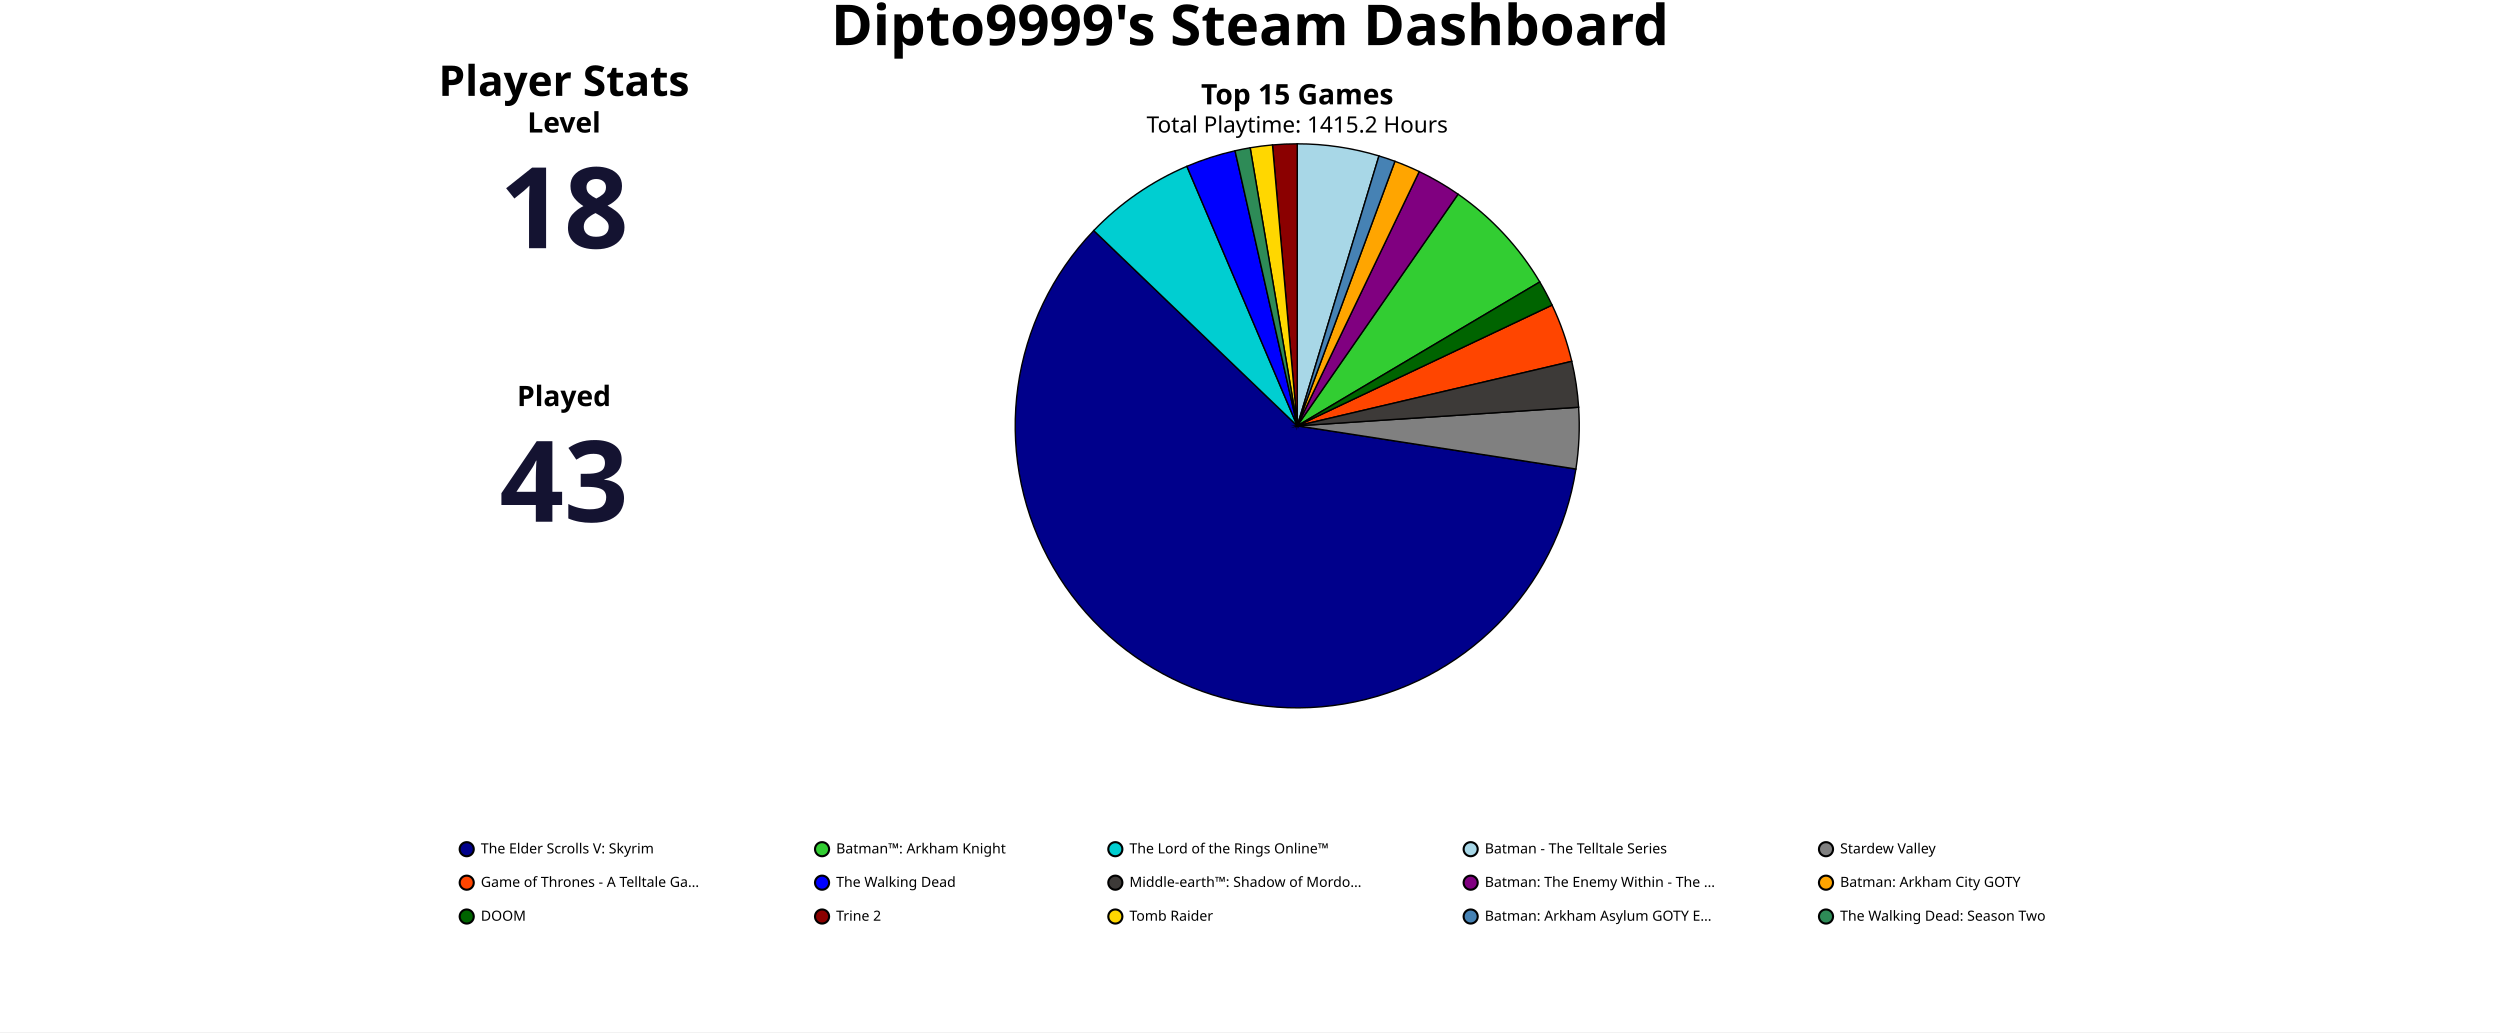
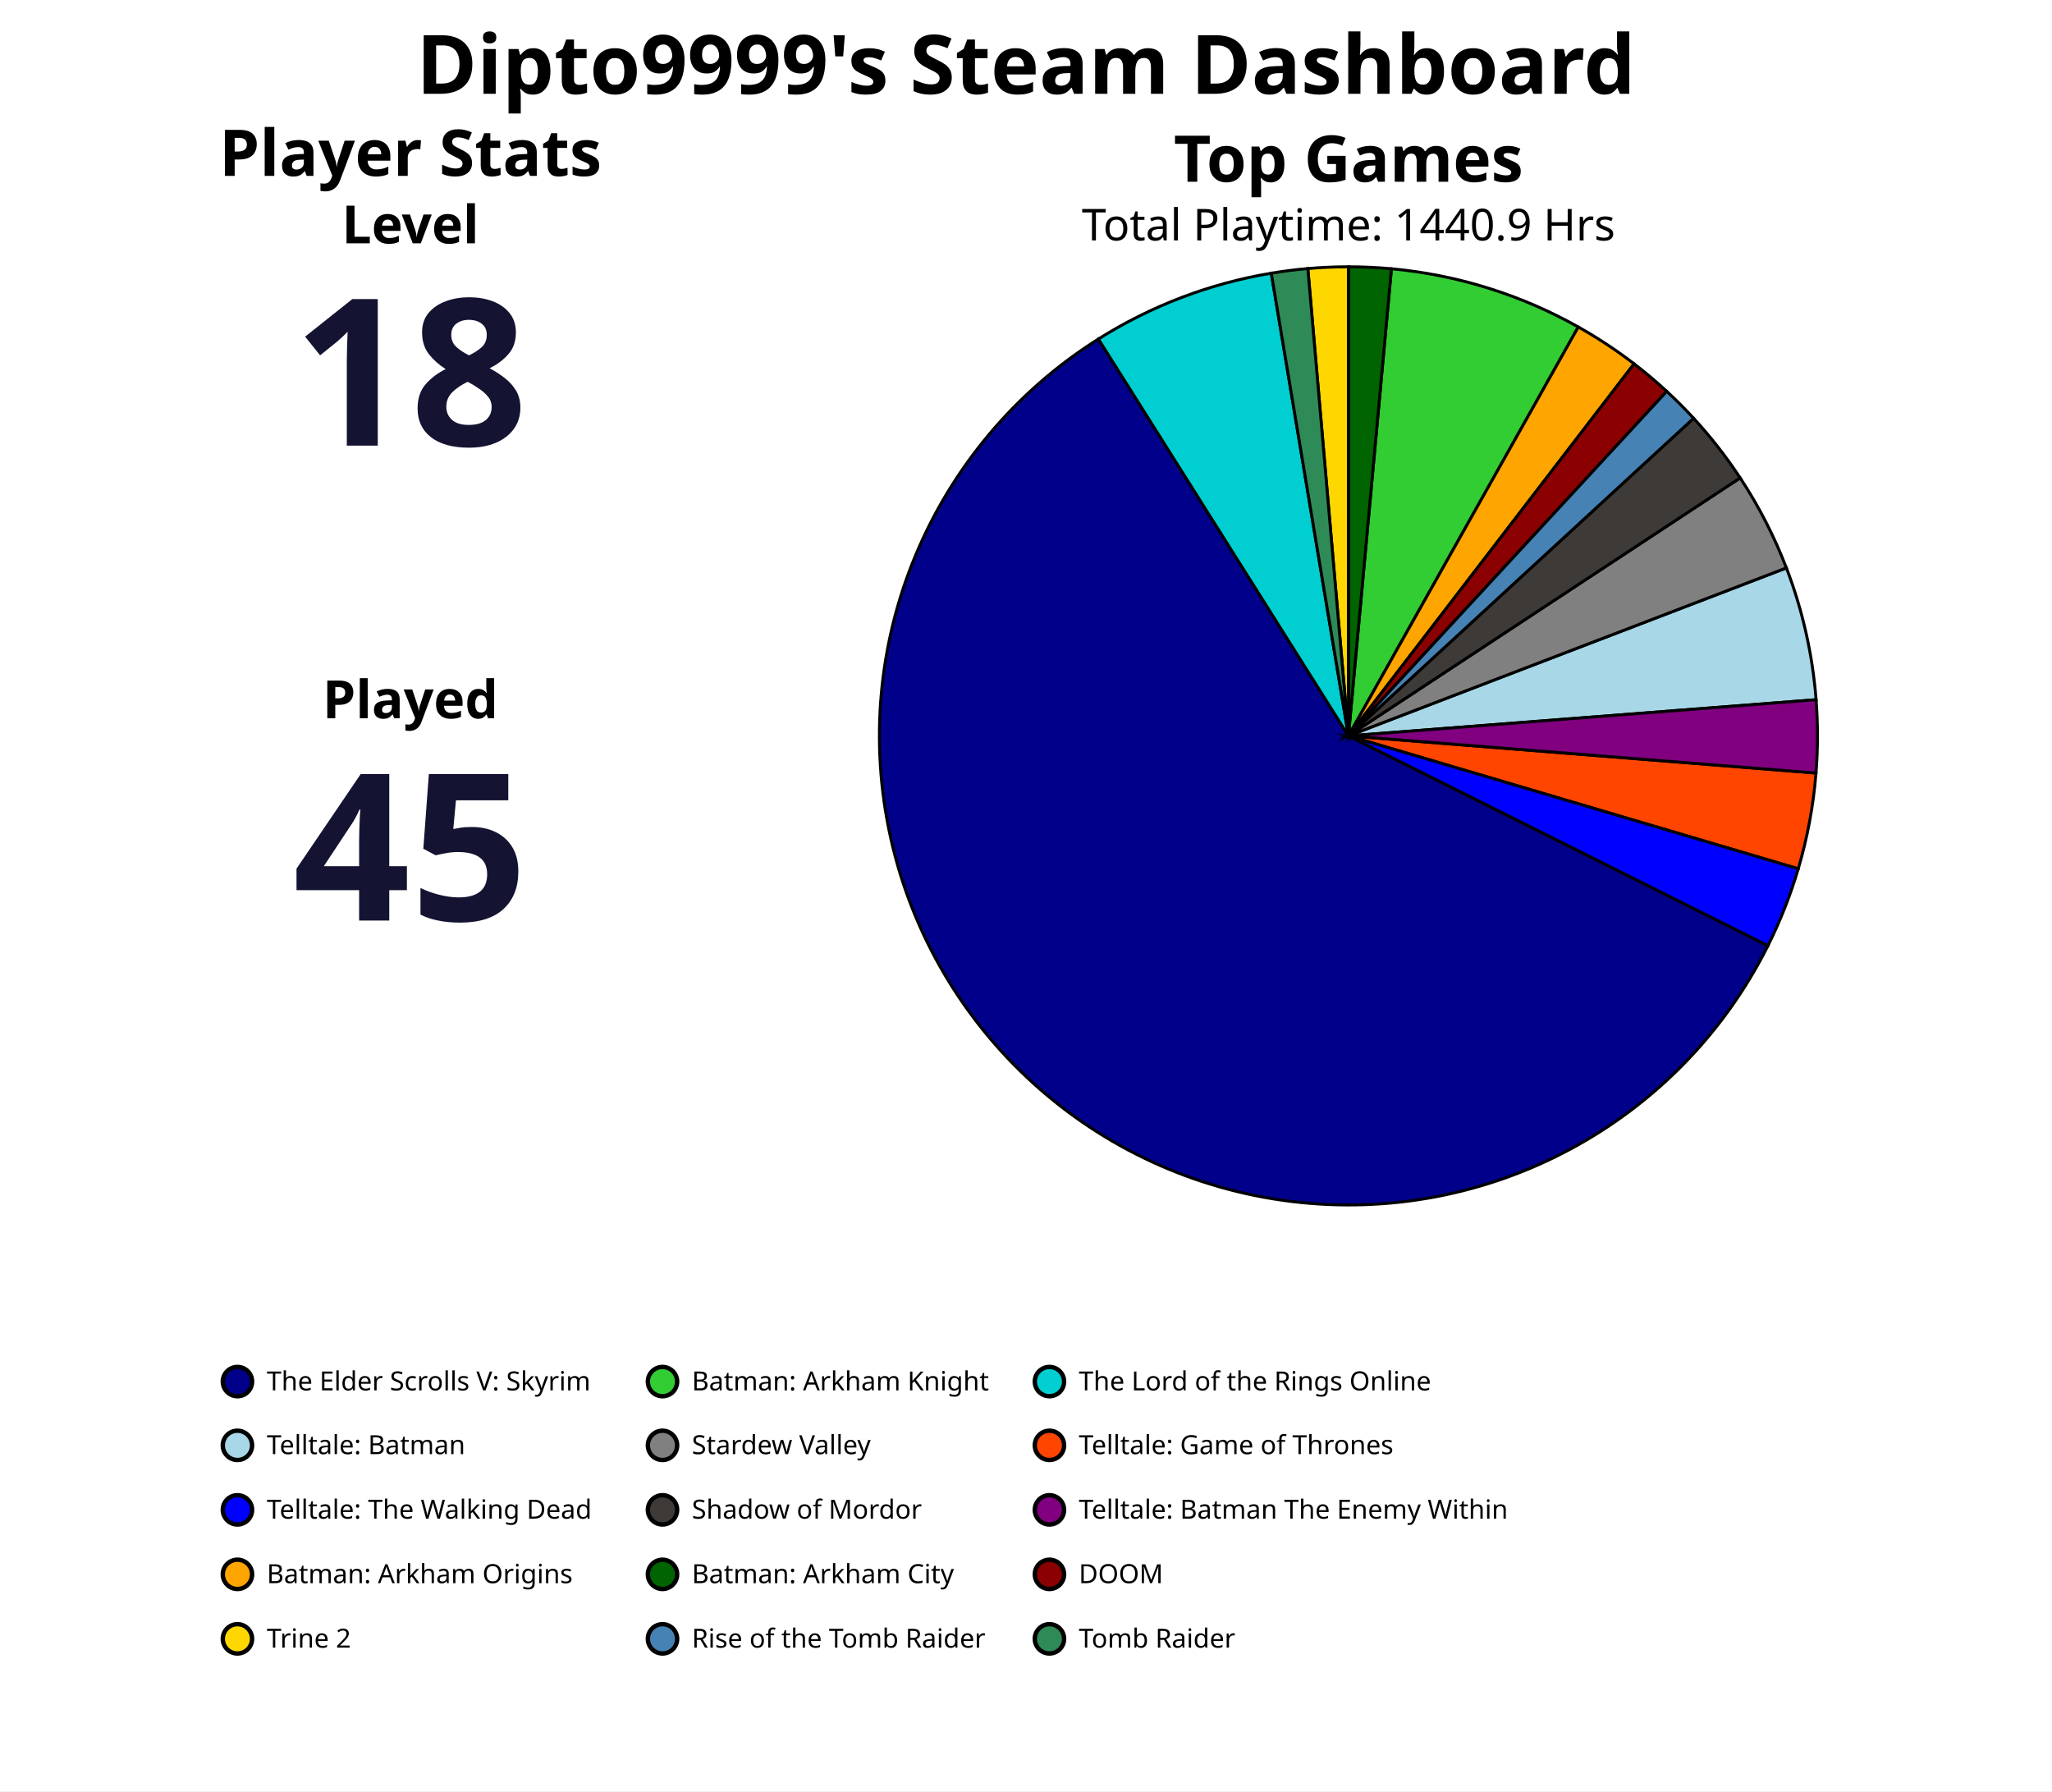
- <svg xmlns="http://www.w3.org/2000/svg" version="1.1" class="marks" width="1773" height="732" viewBox="0 0 1773 732">
-   <rect width="1773" height="732" fill="white" />
-   <g fill="none" stroke-miterlimit="10" transform="translate(250,102)">
+ <svg xmlns="http://www.w3.org/2000/svg" version="1.1" class="marks" width="700" height="611" viewBox="0 0 700 611">
+   <rect width="700" height="611" fill="white" />
+   <g fill="none" stroke-miterlimit="10" transform="translate(40,91)">
    <g class="mark-group role-frame root" role="graphics-object" aria-roledescription="group mark container">
      <g transform="translate(0,0)">
        <path class="background" aria-hidden="true" d="M0,0h0v0h0Z" />
        <g>
          <g class="mark-group role-scope concat_0_group" role="graphics-object" aria-roledescription="group mark container">
            <g transform="translate(0,0)">
              <path class="background" aria-hidden="true" d="M0,0h0v0h0Z" />
              <g>
                <g class="mark-group role-scope concat_0_concat_0_group" role="graphics-object" aria-roledescription="group mark container">
                  <g transform="translate(0,0)">
-                     <path class="background" aria-hidden="true" d="M0,0h300v150h-300Z" stroke="#ddd" stroke-opacity="0" stroke-width="1.5" />
+                     <path class="background" aria-hidden="true" d="M0,0h200v120h-200Z" stroke="#ddd" stroke-opacity="0" stroke-width="1.5" />
                    <g>
                      <g class="mark-text role-mark concat_0_concat_0_marks" role="graphics-object" aria-roledescription="text mark container">
-                         <text aria-label="Metric: Level; Value: 18" role="graphics-symbol" aria-roledescription="text mark" text-anchor="middle" transform="translate(150,74)" font-family="sans-serif" font-size="80px" font-weight="bold" fill="#141331">18</text>
+                         <text aria-label="Metric: Level; Value: 18" role="graphics-symbol" aria-roledescription="text mark" text-anchor="middle" transform="translate(100,61)" font-family="sans-serif" font-size="70px" font-weight="bold" fill="#141331">18</text>
                      </g>
                      <g class="mark-group role-title">
-                         <g transform="translate(150,-24)">
+                         <g transform="translate(100,-22)">
                          <path class="background" aria-hidden="true" d="M0,0h0v0h0Z" pointer-events="none" />
                          <g>
                            <g class="mark-text role-title-text" role="graphics-symbol" aria-roledescription="title" aria-label="Title text 'Level'" pointer-events="none">
-                               <text text-anchor="middle" transform="translate(0,16)" font-family="sans-serif" font-size="20px" font-weight="bold" fill="#000" opacity="1">Level</text>
-                             </g>
-                           </g>
-                           <path class="foreground" aria-hidden="true" d="" pointer-events="none" display="none" />
-                         </g>
-                       </g>
-                     </g>
-                     <path class="foreground" aria-hidden="true" d="" display="none" stroke="#ddd" stroke-opacity="0" stroke-width="1.5" />
+                               <text text-anchor="middle" transform="translate(0,14)" font-family="sans-serif" font-size="18px" font-weight="bold" fill="#000" opacity="1">Level</text>
+                             </g>
+                           </g>
+                           <path class="foreground" aria-hidden="true" d="" pointer-events="none" display="none" />
+                         </g>
+                       </g>
+                     </g>
+                     <path class="foreground" aria-hidden="true" d="" display="none" />
                  </g>
                </g>
                <g class="mark-group role-scope concat_0_concat_1_group" role="graphics-object" aria-roledescription="group mark container">
-                   <g transform="translate(0,194)">
-                     <path class="background" aria-hidden="true" d="M0,0h300v150h-300Z" stroke="#ddd" stroke-opacity="0" stroke-width="1.5" />
+                   <g transform="translate(0,162)">
+                     <path class="background" aria-hidden="true" d="M0,0h200v120h-200Z" stroke="#ddd" stroke-opacity="0" stroke-width="1.5" />
                    <g>
                      <g class="mark-text role-mark concat_0_concat_1_marks" role="graphics-object" aria-roledescription="text mark container">
-                         <text aria-label="Metric: Played; Value: 43" role="graphics-symbol" aria-roledescription="text mark" text-anchor="middle" transform="translate(150,74)" font-family="sans-serif" font-size="80px" font-weight="bold" fill="#141331">43</text>
+                         <text aria-label="Metric: Played; Value: 45" role="graphics-symbol" aria-roledescription="text mark" text-anchor="middle" transform="translate(100,61)" font-family="sans-serif" font-size="70px" font-weight="bold" fill="#141331">45</text>
                      </g>
                      <g class="mark-group role-title">
-                         <g transform="translate(150,-24)">
+                         <g transform="translate(100,-22)">
                          <path class="background" aria-hidden="true" d="M0,0h0v0h0Z" pointer-events="none" />
                          <g>
                            <g class="mark-text role-title-text" role="graphics-symbol" aria-roledescription="title" aria-label="Title text 'Played'" pointer-events="none">
-                               <text text-anchor="middle" transform="translate(0,16)" font-family="sans-serif" font-size="20px" font-weight="bold" fill="#000" opacity="1">Played</text>
-                             </g>
-                           </g>
-                           <path class="foreground" aria-hidden="true" d="" pointer-events="none" display="none" />
-                         </g>
-                       </g>
-                     </g>
-                     <path class="foreground" aria-hidden="true" d="" display="none" stroke="#ddd" stroke-opacity="0" stroke-width="1.5" />
+                               <text text-anchor="middle" transform="translate(0,14)" font-family="sans-serif" font-size="18px" font-weight="bold" fill="#000" opacity="1">Played</text>
+                             </g>
+                           </g>
+                           <path class="foreground" aria-hidden="true" d="" pointer-events="none" display="none" />
+                         </g>
+                       </g>
+                     </g>
+                     <path class="foreground" aria-hidden="true" d="" display="none" />
                  </g>
                </g>
                <g class="mark-group role-title">
-                   <g transform="translate(150,-58)">
+                   <g transform="translate(100,-48)">
                    <path class="background" aria-hidden="true" d="M0,0h0v0h0Z" pointer-events="none" />
                    <g>
                      <g class="mark-text role-title-text" role="graphics-symbol" aria-roledescription="title" aria-label="Title text 'Player Stats'" pointer-events="none">
-                         <text text-anchor="middle" transform="translate(0,24)" font-family="sans-serif" font-size="30px" font-weight="bold" fill="#000" opacity="1">Player Stats</text>
+                         <text text-anchor="middle" transform="translate(0,17)" font-family="sans-serif" font-size="22px" font-weight="bold" fill="#000" opacity="1">Player Stats</text>
                      </g>
                    </g>
                    <path class="foreground" aria-hidden="true" d="" pointer-events="none" display="none" />
                  </g>
                </g>
              </g>
              <path class="foreground" aria-hidden="true" d="" display="none" />
            </g>
          </g>
          <g class="mark-group role-scope concat_1_group" role="graphics-object" aria-roledescription="group mark container">
-             <g transform="translate(320,0)">
-               <path class="background" aria-hidden="true" d="M0,0h700v400h-700Z" />
+             <g transform="translate(220,0)">
+               <path class="background" aria-hidden="true" d="M0,0h400v320h-400Z" />
              <g>
                <g class="mark-arc role-mark concat_1_marks" role="graphics-object" aria-roledescription="arc mark container">
-                   <path aria-label="playtime_percentage: 59.73; name: The Elder Scrolls V: Skyrim; Game: The Elder Scrolls V: Skyrim; Time (Hrs): 845.3; Playtime (%): 59.73" role="graphics-symbol" aria-roledescription="arc mark" transform="translate(350,200)" d="M-144.312,-138.47A200,200,0,1,0,197.64,30.632L0,0Z" fill="#00008B" stroke="black" stroke-width="1" />
-                   <path aria-label="playtime_percentage: 6.82; name: Batman™: Arkham Knight; Game: Batman™: Arkham Knight; Time (Hrs): 96.5; Playtime (%): 6.82" role="graphics-symbol" aria-roledescription="arc mark" transform="translate(350,200)" d="M172.01,-102.042A200,200,0,0,0,114.064,-164.285L0,0Z" fill="#32CD32" stroke="black" stroke-width="1" />
-                   <path aria-label="playtime_percentage: 6.43; name: The Lord of the Rings Online™; Game: The Lord of the Rings Online™; Time (Hrs): 91.0; Playtime (%): 6.43" role="graphics-symbol" aria-roledescription="arc mark" transform="translate(350,200)" d="M-78.267,-184.05A200,200,0,0,0,-144.312,-138.47L0,0Z" fill="#00CED1" stroke="black" stroke-width="1" />
-                   <path aria-label="playtime_percentage: 4.68; name: Batman - The Telltale Series; Game: Batman - The Telltale Series; Time (Hrs): 66.2; Playtime (%): 4.68" role="graphics-symbol" aria-roledescription="arc mark" transform="translate(350,200)" d="M57.961,-191.417A200,200,0,0,0,0,-200L0,0Z" fill="#A8D7E7" stroke="black" stroke-width="1" />
-                   <path aria-label="playtime_percentage: 3.5; name: Stardew Valley; Game: Stardew Valley; Time (Hrs): 49.5; Playtime (%): 3.50" role="graphics-symbol" aria-roledescription="arc mark" transform="translate(350,200)" d="M197.64,30.632A200,200,0,0,0,199.563,-13.215L0,0Z" fill="#808080" stroke="black" stroke-width="1" />
-                   <path aria-label="playtime_percentage: 3.37; name: Game of Thrones - A Telltale Games Series; Game: Game of Thrones - A Telltale Games Series; Time (Hrs): 47.7; Playtime (%): 3.37" role="graphics-symbol" aria-roledescription="arc mark" transform="translate(350,200)" d="M194.7,-45.737A200,200,0,0,0,180.741,-85.631L0,0Z" fill="#FF4500" stroke="black" stroke-width="1" />
-                   <path aria-label="playtime_percentage: 2.86; name: The Walking Dead; Game: The Walking Dead; Time (Hrs): 40.5; Playtime (%): 2.86" role="graphics-symbol" aria-roledescription="arc mark" transform="translate(350,200)" d="M-44.115,-195.074A200,200,0,0,0,-78.267,-184.05L0,0Z" fill="#0000FF" stroke="black" stroke-width="1" />
-                   <path aria-label="playtime_percentage: 2.62; name: Middle-earth™: Shadow of Mordor™; Game: Middle-earth™: Shadow of Mordor™; Time (Hrs): 37.0; Playtime (%): 2.62" role="graphics-symbol" aria-roledescription="arc mark" transform="translate(350,200)" d="M199.563,-13.215A200,200,0,0,0,194.7,-45.737L0,0Z" fill="#3D3A38" stroke="black" stroke-width="1" />
-                   <path aria-label="playtime_percentage: 2.54; name: Batman: The Enemy Within - The Telltale Series; Game: Batman: The Enemy Within - The Telltale Series; Time (Hrs): 35.9; Playtime (%): 2.54" role="graphics-symbol" aria-roledescription="arc mark" transform="translate(350,200)" d="M114.064,-164.285A200,200,0,0,0,86.51,-180.322L0,0Z" fill="#800080" stroke="black" stroke-width="1" />
-                   <path aria-label="playtime_percentage: 1.49; name: Batman: Arkham City GOTY; Game: Batman: Arkham City GOTY; Time (Hrs): 21.1; Playtime (%): 1.49" role="graphics-symbol" aria-roledescription="arc mark" transform="translate(350,200)" d="M86.51,-180.322A200,200,0,0,0,69.276,-187.619L0,0Z" fill="#FFA500" stroke="black" stroke-width="1" />
-                   <path aria-label="playtime_percentage: 1.48; name: DOOM; Game: DOOM; Time (Hrs): 20.9; Playtime (%): 1.48" role="graphics-symbol" aria-roledescription="arc mark" transform="translate(350,200)" d="M180.741,-85.631A200,200,0,0,0,172.01,-102.042L0,0Z" fill="#006400" stroke="black" stroke-width="1" />
-                   <path aria-label="playtime_percentage: 1.4; name: Trine 2; Game: Trine 2; Time (Hrs): 19.9; Playtime (%): 1.40" role="graphics-symbol" aria-roledescription="arc mark" transform="translate(350,200)" d="M0,-200A200,200,0,0,0,-17.568,-199.227L0,0Z" fill="#8B0000" stroke="black" stroke-width="1" />
-                   <path aria-label="playtime_percentage: 1.27; name: Tomb Raider; Game: Tomb Raider; Time (Hrs): 18.0; Playtime (%): 1.27" role="graphics-symbol" aria-roledescription="arc mark" transform="translate(350,200)" d="M-17.568,-199.227A200,200,0,0,0,-33.392,-197.193L0,0Z" fill="#FFD700" stroke="black" stroke-width="1" />
-                   <path aria-label="playtime_percentage: 0.95; name: Batman: Arkham Asylum GOTY Edition; Game: Batman: Arkham Asylum GOTY Edition; Time (Hrs): 13.4; Playtime (%): 0.95" role="graphics-symbol" aria-roledescription="arc mark" transform="translate(350,200)" d="M69.276,-187.619A200,200,0,0,0,57.961,-191.417L0,0Z" fill="#4682B4" stroke="black" stroke-width="1" />
-                   <path aria-label="playtime_percentage: 0.87; name: The Walking Dead: Season Two; Game: The Walking Dead: Season Two; Time (Hrs): 12.3; Playtime (%): 0.87" role="graphics-symbol" aria-roledescription="arc mark" transform="translate(350,200)" d="M-33.392,-197.193A200,200,0,0,0,-44.115,-195.074L0,0Z" fill="#2E8B57" stroke="black" stroke-width="1" />
+                   <path aria-label="playtime_percentage: 58.66; name: The Elder Scrolls V: Skyrim; Game: The Elder Scrolls V: Skyrim; Time (Hrs): 845.3; Playtime (%): 58.66" role="graphics-symbol" aria-roledescription="arc mark" transform="translate(200,160)" d="M-85.315,-135.356A160,160,0,1,0,143.09,71.591L0,0Z" fill="#00008B" stroke="black" stroke-width="1" />
+                   <path aria-label="playtime_percentage: 6.69; name: Batman: Arkham Knight; Game: Batman: Arkham Knight; Time (Hrs): 96.5; Playtime (%): 6.69" role="graphics-symbol" aria-roledescription="arc mark" transform="translate(200,160)" d="M78.406,-139.472A160,160,0,0,0,14.658,-159.327L0,0Z" fill="#32CD32" stroke="black" stroke-width="1" />
+                   <path aria-label="playtime_percentage: 6.32; name: The Lord of the Rings Online; Game: The Lord of the Rings Online; Time (Hrs): 91.0; Playtime (%): 6.32" role="graphics-symbol" aria-roledescription="arc mark" transform="translate(200,160)" d="M-26.322,-157.82A160,160,0,0,0,-85.315,-135.356L0,0Z" fill="#00CED1" stroke="black" stroke-width="1" />
+                   <path aria-label="playtime_percentage: 4.6; name: Telltale: Batman; Game: Telltale: Batman; Time (Hrs): 66.2; Playtime (%): 4.60" role="graphics-symbol" aria-roledescription="arc mark" transform="translate(200,160)" d="M159.524,-12.329A160,160,0,0,0,149.392,-57.29L0,0Z" fill="#A8D7E7" stroke="black" stroke-width="1" />
+                   <path aria-label="playtime_percentage: 3.44; name: Stardew Valley; Game: Stardew Valley; Time (Hrs): 49.5; Playtime (%): 3.44" role="graphics-symbol" aria-roledescription="arc mark" transform="translate(200,160)" d="M149.392,-57.29A160,160,0,0,0,133.627,-87.998L0,0Z" fill="#808080" stroke="black" stroke-width="1" />
+                   <path aria-label="playtime_percentage: 3.31; name: Telltale: Game of Thrones; Game: Telltale: Game of Thrones; Time (Hrs): 47.7; Playtime (%): 3.31" role="graphics-symbol" aria-roledescription="arc mark" transform="translate(200,160)" d="M153.441,45.342A160,160,0,0,0,159.497,12.68L0,0Z" fill="#FF4500" stroke="black" stroke-width="1" />
+                   <path aria-label="playtime_percentage: 2.81; name: Telltale: The Walking Dead; Game: Telltale: The Walking Dead; Time (Hrs): 40.5; Playtime (%): 2.81" role="graphics-symbol" aria-roledescription="arc mark" transform="translate(200,160)" d="M143.09,71.591A160,160,0,0,0,153.441,45.342L0,0Z" fill="#0000FF" stroke="black" stroke-width="1" />
+                   <path aria-label="playtime_percentage: 2.57; name: Shadow of Mordor; Game: Shadow of Mordor; Time (Hrs): 37.0; Playtime (%): 2.57" role="graphics-symbol" aria-roledescription="arc mark" transform="translate(200,160)" d="M133.627,-87.998A160,160,0,0,0,117.739,-108.34L0,0Z" fill="#3D3A38" stroke="black" stroke-width="1" />
+                   <path aria-label="playtime_percentage: 2.49; name: Telltale: Batman The Enemy Within; Game: Telltale: Batman The Enemy Within; Time (Hrs): 35.9; Playtime (%): 2.49" role="graphics-symbol" aria-roledescription="arc mark" transform="translate(200,160)" d="M159.497,12.68A160,160,0,0,0,159.524,-12.329L0,0Z" fill="#800080" stroke="black" stroke-width="1" />
+                   <path aria-label="playtime_percentage: 2.27; name: Batman: Arkham Origins; Game: Batman: Arkham Origins; Time (Hrs): 32.8; Playtime (%): 2.27" role="graphics-symbol" aria-roledescription="arc mark" transform="translate(200,160)" d="M97.437,-126.91A160,160,0,0,0,78.406,-139.472L0,0Z" fill="#FFA500" stroke="black" stroke-width="1" />
+                   <path aria-label="playtime_percentage: 1.46; name: Batman: Arkham City; Game: Batman: Arkham City; Time (Hrs): 21.1; Playtime (%): 1.46" role="graphics-symbol" aria-roledescription="arc mark" transform="translate(200,160)" d="M14.658,-159.327A160,160,0,0,0,0,-160L0,0Z" fill="#006400" stroke="black" stroke-width="1" />
+                   <path aria-label="playtime_percentage: 1.45; name: DOOM; Game: DOOM; Time (Hrs): 20.9; Playtime (%): 1.45" role="graphics-symbol" aria-roledescription="arc mark" transform="translate(200,160)" d="M108.58,-117.518A160,160,0,0,0,97.437,-126.91L0,0Z" fill="#8B0000" stroke="black" stroke-width="1" />
+                   <path aria-label="playtime_percentage: 1.38; name: Trine 2; Game: Trine 2; Time (Hrs): 19.9; Playtime (%): 1.38" role="graphics-symbol" aria-roledescription="arc mark" transform="translate(200,160)" d="M0,-160A160,160,0,0,0,-13.857,-159.399L0,0Z" fill="#FFD700" stroke="black" stroke-width="1" />
+                   <path aria-label="playtime_percentage: 1.29; name: Rise of the Tomb Raider; Game: Rise of the Tomb Raider; Time (Hrs): 18.6; Playtime (%): 1.29" role="graphics-symbol" aria-roledescription="arc mark" transform="translate(200,160)" d="M117.739,-108.34A160,160,0,0,0,108.58,-117.518L0,0Z" fill="#4682B4" stroke="black" stroke-width="1" />
+                   <path aria-label="playtime_percentage: 1.25; name: Tomb Raider; Game: Tomb Raider; Time (Hrs): 18.0; Playtime (%): 1.25" role="graphics-symbol" aria-roledescription="arc mark" transform="translate(200,160)" d="M-13.857,-159.399A160,160,0,0,0,-26.322,-157.82L0,0Z" fill="#2E8B57" stroke="black" stroke-width="1" />
                </g>
                <g class="mark-group role-title">
-                   <g transform="translate(350,-44)">
+                   <g transform="translate(200,-46)">
                    <path class="background" aria-hidden="true" d="M0,0h0v0h0Z" pointer-events="none" />
                    <g>
-                       <g class="mark-text role-title-text" role="graphics-symbol" aria-roledescription="title" aria-label="Title text 'Top 15 Games'" pointer-events="none">
-                         <text text-anchor="middle" transform="translate(0,16)" font-family="sans-serif" font-size="20px" font-weight="bold" fill="#000" opacity="1">Top 15 Games</text>
-                       </g>
-                       <g class="mark-text role-title-subtitle" role="graphics-symbol" aria-roledescription="subtitle" aria-label="Subtitle text 'Total Playtime: 1415.2 Hours'" pointer-events="none">
-                         <text text-anchor="middle" transform="translate(0,36)" font-family="sans-serif" font-size="16px" fill="#000" opacity="1">Total Playtime: 1415.2 Hours</text>
+                       <g class="mark-text role-title-text" role="graphics-symbol" aria-roledescription="title" aria-label="Title text 'Top Games'" pointer-events="none">
+                         <text text-anchor="middle" transform="translate(0,17)" font-family="sans-serif" font-size="22px" font-weight="bold" fill="#000" opacity="1">Top Games</text>
+                       </g>
+                       <g class="mark-text role-title-subtitle" role="graphics-symbol" aria-roledescription="subtitle" aria-label="Subtitle text 'Total Playtime: 1440.9 Hrs'" pointer-events="none">
+                         <text text-anchor="middle" transform="translate(0,37)" font-family="sans-serif" font-size="15px" fill="#000" opacity="1">Total Playtime: 1440.9 Hrs</text>
                      </g>
                    </g>
                    <path class="foreground" aria-hidden="true" d="" pointer-events="none" display="none" />
                  </g>
                </g>
              </g>
              <path class="foreground" aria-hidden="true" d="" display="none" />
            </g>
          </g>
-           <g class="mark-group role-legend" role="graphics-symbol" aria-roledescription="legend" aria-label="Symbol legend for fill color with 15 values: The Elder Scrolls V: Skyrim, Batman™: Arkham Knight, The Lord of the Rings Online™, Batman - The Telltale Series, Stardew Valley, ending with The Walking Dead: Season Two">
-             <g transform="translate(0,419)">
-               <path class="background" aria-hidden="true" d="M0,0h1273v211h-1273Z" pointer-events="none" />
+           <g class="mark-group role-legend" role="graphics-symbol" aria-roledescription="legend" aria-label="Symbol legend for fill color with 15 values: The Elder Scrolls V: Skyrim, Batman: Arkham Knight, The Lord of the Rings Online, Telltale: Batman, Stardew Valley, ending with Tomb Raider">
+             <g transform="translate(0,339)">
+               <path class="background" aria-hidden="true" d="M0,0h503v171h-503Z" pointer-events="none" />
              <g>
                <g class="mark-group role-legend-entry">
-                   <g transform="translate(75,75)">
+                   <g transform="translate(35,35)">
                    <path class="background" aria-hidden="true" d="M0,0h0v0h0Z" pointer-events="none" />
                    <g>
                      <g class="mark-group role-scope" role="graphics-object" aria-roledescription="group mark container">
                        <g transform="translate(0,0.25)">
-                           <path class="background" aria-hidden="true" d="M0,0h176v12.5h-176Z" pointer-events="none" opacity="1" />
+                           <path class="background" aria-hidden="true" d="M0,0h125.191v12.5h-125.191Z" pointer-events="none" opacity="1" />
                          <g>
                            <g class="mark-symbol role-legend-symbol" pointer-events="none">
                              <path transform="translate(6,6)" d="M5,0A5,5,0,1,1,-5,0A5,5,0,1,1,5,0" fill="#00008B" stroke="black" stroke-width="1.5" opacity="1" />
                            </g>
                            <g class="mark-text role-legend-label" pointer-events="none">
-                               <text text-anchor="start" transform="translate(16,9)" font-family="sans-serif" font-size="10px" fill="#000" opacity="1">The Elder Scrolls V: Skyrim</text>
-                             </g>
-                           </g>
-                           <path class="foreground" aria-hidden="true" d="" pointer-events="none" display="none" />
-                         </g>
-                         <g transform="translate(252,0.25)">
-                           <path class="background" aria-hidden="true" d="M0,0h131.054v12.5h-131.054Z" pointer-events="none" opacity="1" />
+                               <text text-anchor="start" transform="translate(16,9)" font-family="sans-serif" font-size="9px" fill="#000" opacity="1">The Elder Scrolls V: Skyrim</text>
+                             </g>
+                           </g>
+                           <path class="foreground" aria-hidden="true" d="" pointer-events="none" display="none" />
+                         </g>
+                         <g transform="translate(145,0.25)">
+                           <path class="background" aria-hidden="true" d="M0,0h112.381v12.5h-112.381Z" pointer-events="none" opacity="1" />
                          <g>
                            <g class="mark-symbol role-legend-symbol" pointer-events="none">
                              <path transform="translate(6,6)" d="M5,0A5,5,0,1,1,-5,0A5,5,0,1,1,5,0" fill="#32CD32" stroke="black" stroke-width="1.5" opacity="1" />
                            </g>
                            <g class="mark-text role-legend-label" pointer-events="none">
-                               <text text-anchor="start" transform="translate(16,9)" font-family="sans-serif" font-size="10px" fill="#000" opacity="1">Batman™: Arkham Knight</text>
-                             </g>
-                           </g>
-                           <path class="foreground" aria-hidden="true" d="" pointer-events="none" display="none" />
-                         </g>
-                         <g transform="translate(460,0.25)">
-                           <path class="background" aria-hidden="true" d="M0,0h176v12.5h-176Z" pointer-events="none" opacity="1" />
+                               <text text-anchor="start" transform="translate(16,9)" font-family="sans-serif" font-size="9px" fill="#000" opacity="1">Batman: Arkham Knight</text>
+                             </g>
+                           </g>
+                           <path class="foreground" aria-hidden="true" d="" pointer-events="none" display="none" />
+                         </g>
+                         <g transform="translate(277,0.25)">
+                           <path class="background" aria-hidden="true" d="M0,0h155.896v12.5h-155.896Z" pointer-events="none" opacity="1" />
                          <g>
                            <g class="mark-symbol role-legend-symbol" pointer-events="none">
                              <path transform="translate(6,6)" d="M5,0A5,5,0,1,1,-5,0A5,5,0,1,1,5,0" fill="#00CED1" stroke="black" stroke-width="1.5" opacity="1" />
                            </g>
                            <g class="mark-text role-legend-label" pointer-events="none">
-                               <text text-anchor="start" transform="translate(16,9)" font-family="sans-serif" font-size="10px" fill="#000" opacity="1">The Lord of the Rings Online™</text>
-                             </g>
-                           </g>
-                           <path class="foreground" aria-hidden="true" d="" pointer-events="none" display="none" />
-                         </g>
-                         <g transform="translate(712,0.25)">
-                           <path class="background" aria-hidden="true" d="M0,0h176v12.5h-176Z" pointer-events="none" opacity="1" />
+                               <text text-anchor="start" transform="translate(16,9)" font-family="sans-serif" font-size="9px" fill="#000" opacity="1">The Lord of the Rings Online</text>
+                             </g>
+                           </g>
+                           <path class="foreground" aria-hidden="true" d="" pointer-events="none" display="none" />
+                         </g>
+                         <g transform="translate(0,22)">
+                           <path class="background" aria-hidden="true" d="M0,0h125.191v12.5h-125.191Z" pointer-events="none" opacity="1" />
                          <g>
                            <g class="mark-symbol role-legend-symbol" pointer-events="none">
                              <path transform="translate(6,6)" d="M5,0A5,5,0,1,1,-5,0A5,5,0,1,1,5,0" fill="#A8D7E7" stroke="black" stroke-width="1.5" opacity="1" />
                            </g>
                            <g class="mark-text role-legend-label" pointer-events="none">
-                               <text text-anchor="start" transform="translate(16,9)" font-family="sans-serif" font-size="10px" fill="#000" opacity="1">Batman - The Telltale Series</text>
-                             </g>
-                           </g>
-                           <path class="foreground" aria-hidden="true" d="" pointer-events="none" display="none" />
-                         </g>
-                         <g transform="translate(964,0.25)">
-                           <path class="background" aria-hidden="true" d="M0,0h158.3v12.5h-158.3Z" pointer-events="none" opacity="1" />
+                               <text text-anchor="start" transform="translate(16,9)" font-family="sans-serif" font-size="9px" fill="#000" opacity="1">Telltale: Batman</text>
+                             </g>
+                           </g>
+                           <path class="foreground" aria-hidden="true" d="" pointer-events="none" display="none" />
+                         </g>
+                         <g transform="translate(145,22)">
+                           <path class="background" aria-hidden="true" d="M0,0h112.381v12.5h-112.381Z" pointer-events="none" opacity="1" />
                          <g>
                            <g class="mark-symbol role-legend-symbol" pointer-events="none">
                              <path transform="translate(6,6)" d="M5,0A5,5,0,1,1,-5,0A5,5,0,1,1,5,0" fill="#808080" stroke="black" stroke-width="1.5" opacity="1" />
                            </g>
                            <g class="mark-text role-legend-label" pointer-events="none">
-                               <text text-anchor="start" transform="translate(16,9)" font-family="sans-serif" font-size="10px" fill="#000" opacity="1">Stardew Valley</text>
-                             </g>
-                           </g>
-                           <path class="foreground" aria-hidden="true" d="" pointer-events="none" display="none" />
-                         </g>
-                         <g transform="translate(0,24)">
-                           <path class="background" aria-hidden="true" d="M0,0h176v12.5h-176Z" pointer-events="none" opacity="1" />
+                               <text text-anchor="start" transform="translate(16,9)" font-family="sans-serif" font-size="9px" fill="#000" opacity="1">Stardew Valley</text>
+                             </g>
+                           </g>
+                           <path class="foreground" aria-hidden="true" d="" pointer-events="none" display="none" />
+                         </g>
+                         <g transform="translate(277,22)">
+                           <path class="background" aria-hidden="true" d="M0,0h155.896v12.5h-155.896Z" pointer-events="none" opacity="1" />
                          <g>
                            <g class="mark-symbol role-legend-symbol" pointer-events="none">
                              <path transform="translate(6,6)" d="M5,0A5,5,0,1,1,-5,0A5,5,0,1,1,5,0" fill="#FF4500" stroke="black" stroke-width="1.5" opacity="1" />
                            </g>
                            <g class="mark-text role-legend-label" pointer-events="none">
-                               <text text-anchor="start" transform="translate(16,9)" font-family="sans-serif" font-size="10px" fill="#000" opacity="1">Game of Thrones - A Telltale Ga…</text>
-                             </g>
-                           </g>
-                           <path class="foreground" aria-hidden="true" d="" pointer-events="none" display="none" />
-                         </g>
-                         <g transform="translate(252,24)">
-                           <path class="background" aria-hidden="true" d="M0,0h131.054v12.5h-131.054Z" pointer-events="none" opacity="1" />
+                               <text text-anchor="start" transform="translate(16,9)" font-family="sans-serif" font-size="9px" fill="#000" opacity="1">Telltale: Game of Thrones</text>
+                             </g>
+                           </g>
+                           <path class="foreground" aria-hidden="true" d="" pointer-events="none" display="none" />
+                         </g>
+                         <g transform="translate(0,44)">
+                           <path class="background" aria-hidden="true" d="M0,0h125.191v12.5h-125.191Z" pointer-events="none" opacity="1" />
                          <g>
                            <g class="mark-symbol role-legend-symbol" pointer-events="none">
                              <path transform="translate(6,6)" d="M5,0A5,5,0,1,1,-5,0A5,5,0,1,1,5,0" fill="#0000FF" stroke="black" stroke-width="1.5" opacity="1" />
                            </g>
                            <g class="mark-text role-legend-label" pointer-events="none">
-                               <text text-anchor="start" transform="translate(16,9)" font-family="sans-serif" font-size="10px" fill="#000" opacity="1">The Walking Dead</text>
-                             </g>
-                           </g>
-                           <path class="foreground" aria-hidden="true" d="" pointer-events="none" display="none" />
-                         </g>
-                         <g transform="translate(460,24)">
-                           <path class="background" aria-hidden="true" d="M0,0h176v12.5h-176Z" pointer-events="none" opacity="1" />
+                               <text text-anchor="start" transform="translate(16,9)" font-family="sans-serif" font-size="9px" fill="#000" opacity="1">Telltale: The Walking Dead</text>
+                             </g>
+                           </g>
+                           <path class="foreground" aria-hidden="true" d="" pointer-events="none" display="none" />
+                         </g>
+                         <g transform="translate(145,44)">
+                           <path class="background" aria-hidden="true" d="M0,0h112.381v12.5h-112.381Z" pointer-events="none" opacity="1" />
                          <g>
                            <g class="mark-symbol role-legend-symbol" pointer-events="none">
                              <path transform="translate(6,6)" d="M5,0A5,5,0,1,1,-5,0A5,5,0,1,1,5,0" fill="#3D3A38" stroke="black" stroke-width="1.5" opacity="1" />
                            </g>
                            <g class="mark-text role-legend-label" pointer-events="none">
-                               <text text-anchor="start" transform="translate(16,9)" font-family="sans-serif" font-size="10px" fill="#000" opacity="1">Middle-earth™: Shadow of Mordo…</text>
-                             </g>
-                           </g>
-                           <path class="foreground" aria-hidden="true" d="" pointer-events="none" display="none" />
-                         </g>
-                         <g transform="translate(712,24)">
-                           <path class="background" aria-hidden="true" d="M0,0h176v12.5h-176Z" pointer-events="none" opacity="1" />
+                               <text text-anchor="start" transform="translate(16,9)" font-family="sans-serif" font-size="9px" fill="#000" opacity="1">Shadow of Mordor</text>
+                             </g>
+                           </g>
+                           <path class="foreground" aria-hidden="true" d="" pointer-events="none" display="none" />
+                         </g>
+                         <g transform="translate(277,44)">
+                           <path class="background" aria-hidden="true" d="M0,0h155.896v12.5h-155.896Z" pointer-events="none" opacity="1" />
                          <g>
                            <g class="mark-symbol role-legend-symbol" pointer-events="none">
                              <path transform="translate(6,6)" d="M5,0A5,5,0,1,1,-5,0A5,5,0,1,1,5,0" fill="#800080" stroke="black" stroke-width="1.5" opacity="1" />
                            </g>
                            <g class="mark-text role-legend-label" pointer-events="none">
-                               <text text-anchor="start" transform="translate(16,9)" font-family="sans-serif" font-size="10px" fill="#000" opacity="1">Batman: The Enemy Within - The …</text>
-                             </g>
-                           </g>
-                           <path class="foreground" aria-hidden="true" d="" pointer-events="none" display="none" />
-                         </g>
-                         <g transform="translate(964,24)">
-                           <path class="background" aria-hidden="true" d="M0,0h158.3v12.5h-158.3Z" pointer-events="none" opacity="1" />
+                               <text text-anchor="start" transform="translate(16,9)" font-family="sans-serif" font-size="9px" fill="#000" opacity="1">Telltale: Batman The Enemy Within</text>
+                             </g>
+                           </g>
+                           <path class="foreground" aria-hidden="true" d="" pointer-events="none" display="none" />
+                         </g>
+                         <g transform="translate(0,66)">
+                           <path class="background" aria-hidden="true" d="M0,0h125.191v12.5h-125.191Z" pointer-events="none" opacity="1" />
                          <g>
                            <g class="mark-symbol role-legend-symbol" pointer-events="none">
                              <path transform="translate(6,6)" d="M5,0A5,5,0,1,1,-5,0A5,5,0,1,1,5,0" fill="#FFA500" stroke="black" stroke-width="1.5" opacity="1" />
                            </g>
                            <g class="mark-text role-legend-label" pointer-events="none">
-                               <text text-anchor="start" transform="translate(16,9)" font-family="sans-serif" font-size="10px" fill="#000" opacity="1">Batman: Arkham City GOTY</text>
-                             </g>
-                           </g>
-                           <path class="foreground" aria-hidden="true" d="" pointer-events="none" display="none" />
-                         </g>
-                         <g transform="translate(0,48)">
-                           <path class="background" aria-hidden="true" d="M0,0h176v12.5h-176Z" pointer-events="none" opacity="1" />
+                               <text text-anchor="start" transform="translate(16,9)" font-family="sans-serif" font-size="9px" fill="#000" opacity="1">Batman: Arkham Origins</text>
+                             </g>
+                           </g>
+                           <path class="foreground" aria-hidden="true" d="" pointer-events="none" display="none" />
+                         </g>
+                         <g transform="translate(145,66)">
+                           <path class="background" aria-hidden="true" d="M0,0h112.381v12.5h-112.381Z" pointer-events="none" opacity="1" />
                          <g>
                            <g class="mark-symbol role-legend-symbol" pointer-events="none">
                              <path transform="translate(6,6)" d="M5,0A5,5,0,1,1,-5,0A5,5,0,1,1,5,0" fill="#006400" stroke="black" stroke-width="1.5" opacity="1" />
                            </g>
                            <g class="mark-text role-legend-label" pointer-events="none">
-                               <text text-anchor="start" transform="translate(16,9)" font-family="sans-serif" font-size="10px" fill="#000" opacity="1">DOOM</text>
-                             </g>
-                           </g>
-                           <path class="foreground" aria-hidden="true" d="" pointer-events="none" display="none" />
-                         </g>
-                         <g transform="translate(252,48)">
-                           <path class="background" aria-hidden="true" d="M0,0h131.054v12.5h-131.054Z" pointer-events="none" opacity="1" />
+                               <text text-anchor="start" transform="translate(16,9)" font-family="sans-serif" font-size="9px" fill="#000" opacity="1">Batman: Arkham City</text>
+                             </g>
+                           </g>
+                           <path class="foreground" aria-hidden="true" d="" pointer-events="none" display="none" />
+                         </g>
+                         <g transform="translate(277,66)">
+                           <path class="background" aria-hidden="true" d="M0,0h155.896v12.5h-155.896Z" pointer-events="none" opacity="1" />
                          <g>
                            <g class="mark-symbol role-legend-symbol" pointer-events="none">
                              <path transform="translate(6,6)" d="M5,0A5,5,0,1,1,-5,0A5,5,0,1,1,5,0" fill="#8B0000" stroke="black" stroke-width="1.5" opacity="1" />
                            </g>
                            <g class="mark-text role-legend-label" pointer-events="none">
-                               <text text-anchor="start" transform="translate(16,9)" font-family="sans-serif" font-size="10px" fill="#000" opacity="1">Trine 2</text>
-                             </g>
-                           </g>
-                           <path class="foreground" aria-hidden="true" d="" pointer-events="none" display="none" />
-                         </g>
-                         <g transform="translate(460,48)">
-                           <path class="background" aria-hidden="true" d="M0,0h176v12.5h-176Z" pointer-events="none" opacity="1" />
+                               <text text-anchor="start" transform="translate(16,9)" font-family="sans-serif" font-size="9px" fill="#000" opacity="1">DOOM</text>
+                             </g>
+                           </g>
+                           <path class="foreground" aria-hidden="true" d="" pointer-events="none" display="none" />
+                         </g>
+                         <g transform="translate(0,88)">
+                           <path class="background" aria-hidden="true" d="M0,0h125.191v12.5h-125.191Z" pointer-events="none" opacity="1" />
                          <g>
                            <g class="mark-symbol role-legend-symbol" pointer-events="none">
                              <path transform="translate(6,6)" d="M5,0A5,5,0,1,1,-5,0A5,5,0,1,1,5,0" fill="#FFD700" stroke="black" stroke-width="1.5" opacity="1" />
                            </g>
                            <g class="mark-text role-legend-label" pointer-events="none">
-                               <text text-anchor="start" transform="translate(16,9)" font-family="sans-serif" font-size="10px" fill="#000" opacity="1">Tomb Raider</text>
-                             </g>
-                           </g>
-                           <path class="foreground" aria-hidden="true" d="" pointer-events="none" display="none" />
-                         </g>
-                         <g transform="translate(712,48)">
-                           <path class="background" aria-hidden="true" d="M0,0h176v12.5h-176Z" pointer-events="none" opacity="1" />
+                               <text text-anchor="start" transform="translate(16,9)" font-family="sans-serif" font-size="9px" fill="#000" opacity="1">Trine 2</text>
+                             </g>
+                           </g>
+                           <path class="foreground" aria-hidden="true" d="" pointer-events="none" display="none" />
+                         </g>
+                         <g transform="translate(145,88)">
+                           <path class="background" aria-hidden="true" d="M0,0h112.381v12.5h-112.381Z" pointer-events="none" opacity="1" />
                          <g>
                            <g class="mark-symbol role-legend-symbol" pointer-events="none">
                              <path transform="translate(6,6)" d="M5,0A5,5,0,1,1,-5,0A5,5,0,1,1,5,0" fill="#4682B4" stroke="black" stroke-width="1.5" opacity="1" />
                            </g>
                            <g class="mark-text role-legend-label" pointer-events="none">
-                               <text text-anchor="start" transform="translate(16,9)" font-family="sans-serif" font-size="10px" fill="#000" opacity="1">Batman: Arkham Asylum GOTY E…</text>
-                             </g>
-                           </g>
-                           <path class="foreground" aria-hidden="true" d="" pointer-events="none" display="none" />
-                         </g>
-                         <g transform="translate(964,48)">
-                           <path class="background" aria-hidden="true" d="M0,0h158.3v12.5h-158.3Z" pointer-events="none" opacity="1" />
+                               <text text-anchor="start" transform="translate(16,9)" font-family="sans-serif" font-size="9px" fill="#000" opacity="1">Rise of the Tomb Raider</text>
+                             </g>
+                           </g>
+                           <path class="foreground" aria-hidden="true" d="" pointer-events="none" display="none" />
+                         </g>
+                         <g transform="translate(277,88)">
+                           <path class="background" aria-hidden="true" d="M0,0h155.896v12.5h-155.896Z" pointer-events="none" opacity="1" />
                          <g>
                            <g class="mark-symbol role-legend-symbol" pointer-events="none">
                              <path transform="translate(6,6)" d="M5,0A5,5,0,1,1,-5,0A5,5,0,1,1,5,0" fill="#2E8B57" stroke="black" stroke-width="1.5" opacity="1" />
                            </g>
                            <g class="mark-text role-legend-label" pointer-events="none">
-                               <text text-anchor="start" transform="translate(16,9)" font-family="sans-serif" font-size="10px" fill="#000" opacity="1">The Walking Dead: Season Two</text>
+                               <text text-anchor="start" transform="translate(16,9)" font-family="sans-serif" font-size="9px" fill="#000" opacity="1">Tomb Raider</text>
                            </g>
                          </g>
                          <path class="foreground" aria-hidden="true" d="" pointer-events="none" display="none" />
                        </g>
                      </g>
                    </g>
                    <path class="foreground" aria-hidden="true" d="" pointer-events="none" display="none" />
                  </g>
                </g>
              </g>
              <path class="foreground" aria-hidden="true" d="" pointer-events="none" display="none" />
            </g>
          </g>
          <g class="mark-group role-title">
-             <g transform="translate(636.5,-102)">
+             <g transform="translate(310,-81)">
              <path class="background" aria-hidden="true" d="M0,0h0v0h0Z" pointer-events="none" />
              <g>
                <g class="mark-text role-title-text" role="graphics-symbol" aria-roledescription="title" aria-label="Title text 'Dipto9999's Steam Dashboard'" pointer-events="none">
-                   <text text-anchor="middle" transform="translate(0,32)" font-family="sans-serif" font-size="40px" font-weight="bold" fill="#000" opacity="1">Dipto9999's Steam Dashboard</text>
+                   <text text-anchor="middle" transform="translate(0,22)" font-family="sans-serif" font-size="28px" font-weight="bold" fill="#000" opacity="1">Dipto9999's Steam Dashboard</text>
                </g>
              </g>
              <path class="foreground" aria-hidden="true" d="" pointer-events="none" display="none" />
            </g>
          </g>
        </g>
        <path class="foreground" aria-hidden="true" d="" display="none" />
      </g>
    </g>
  </g>
</svg>
